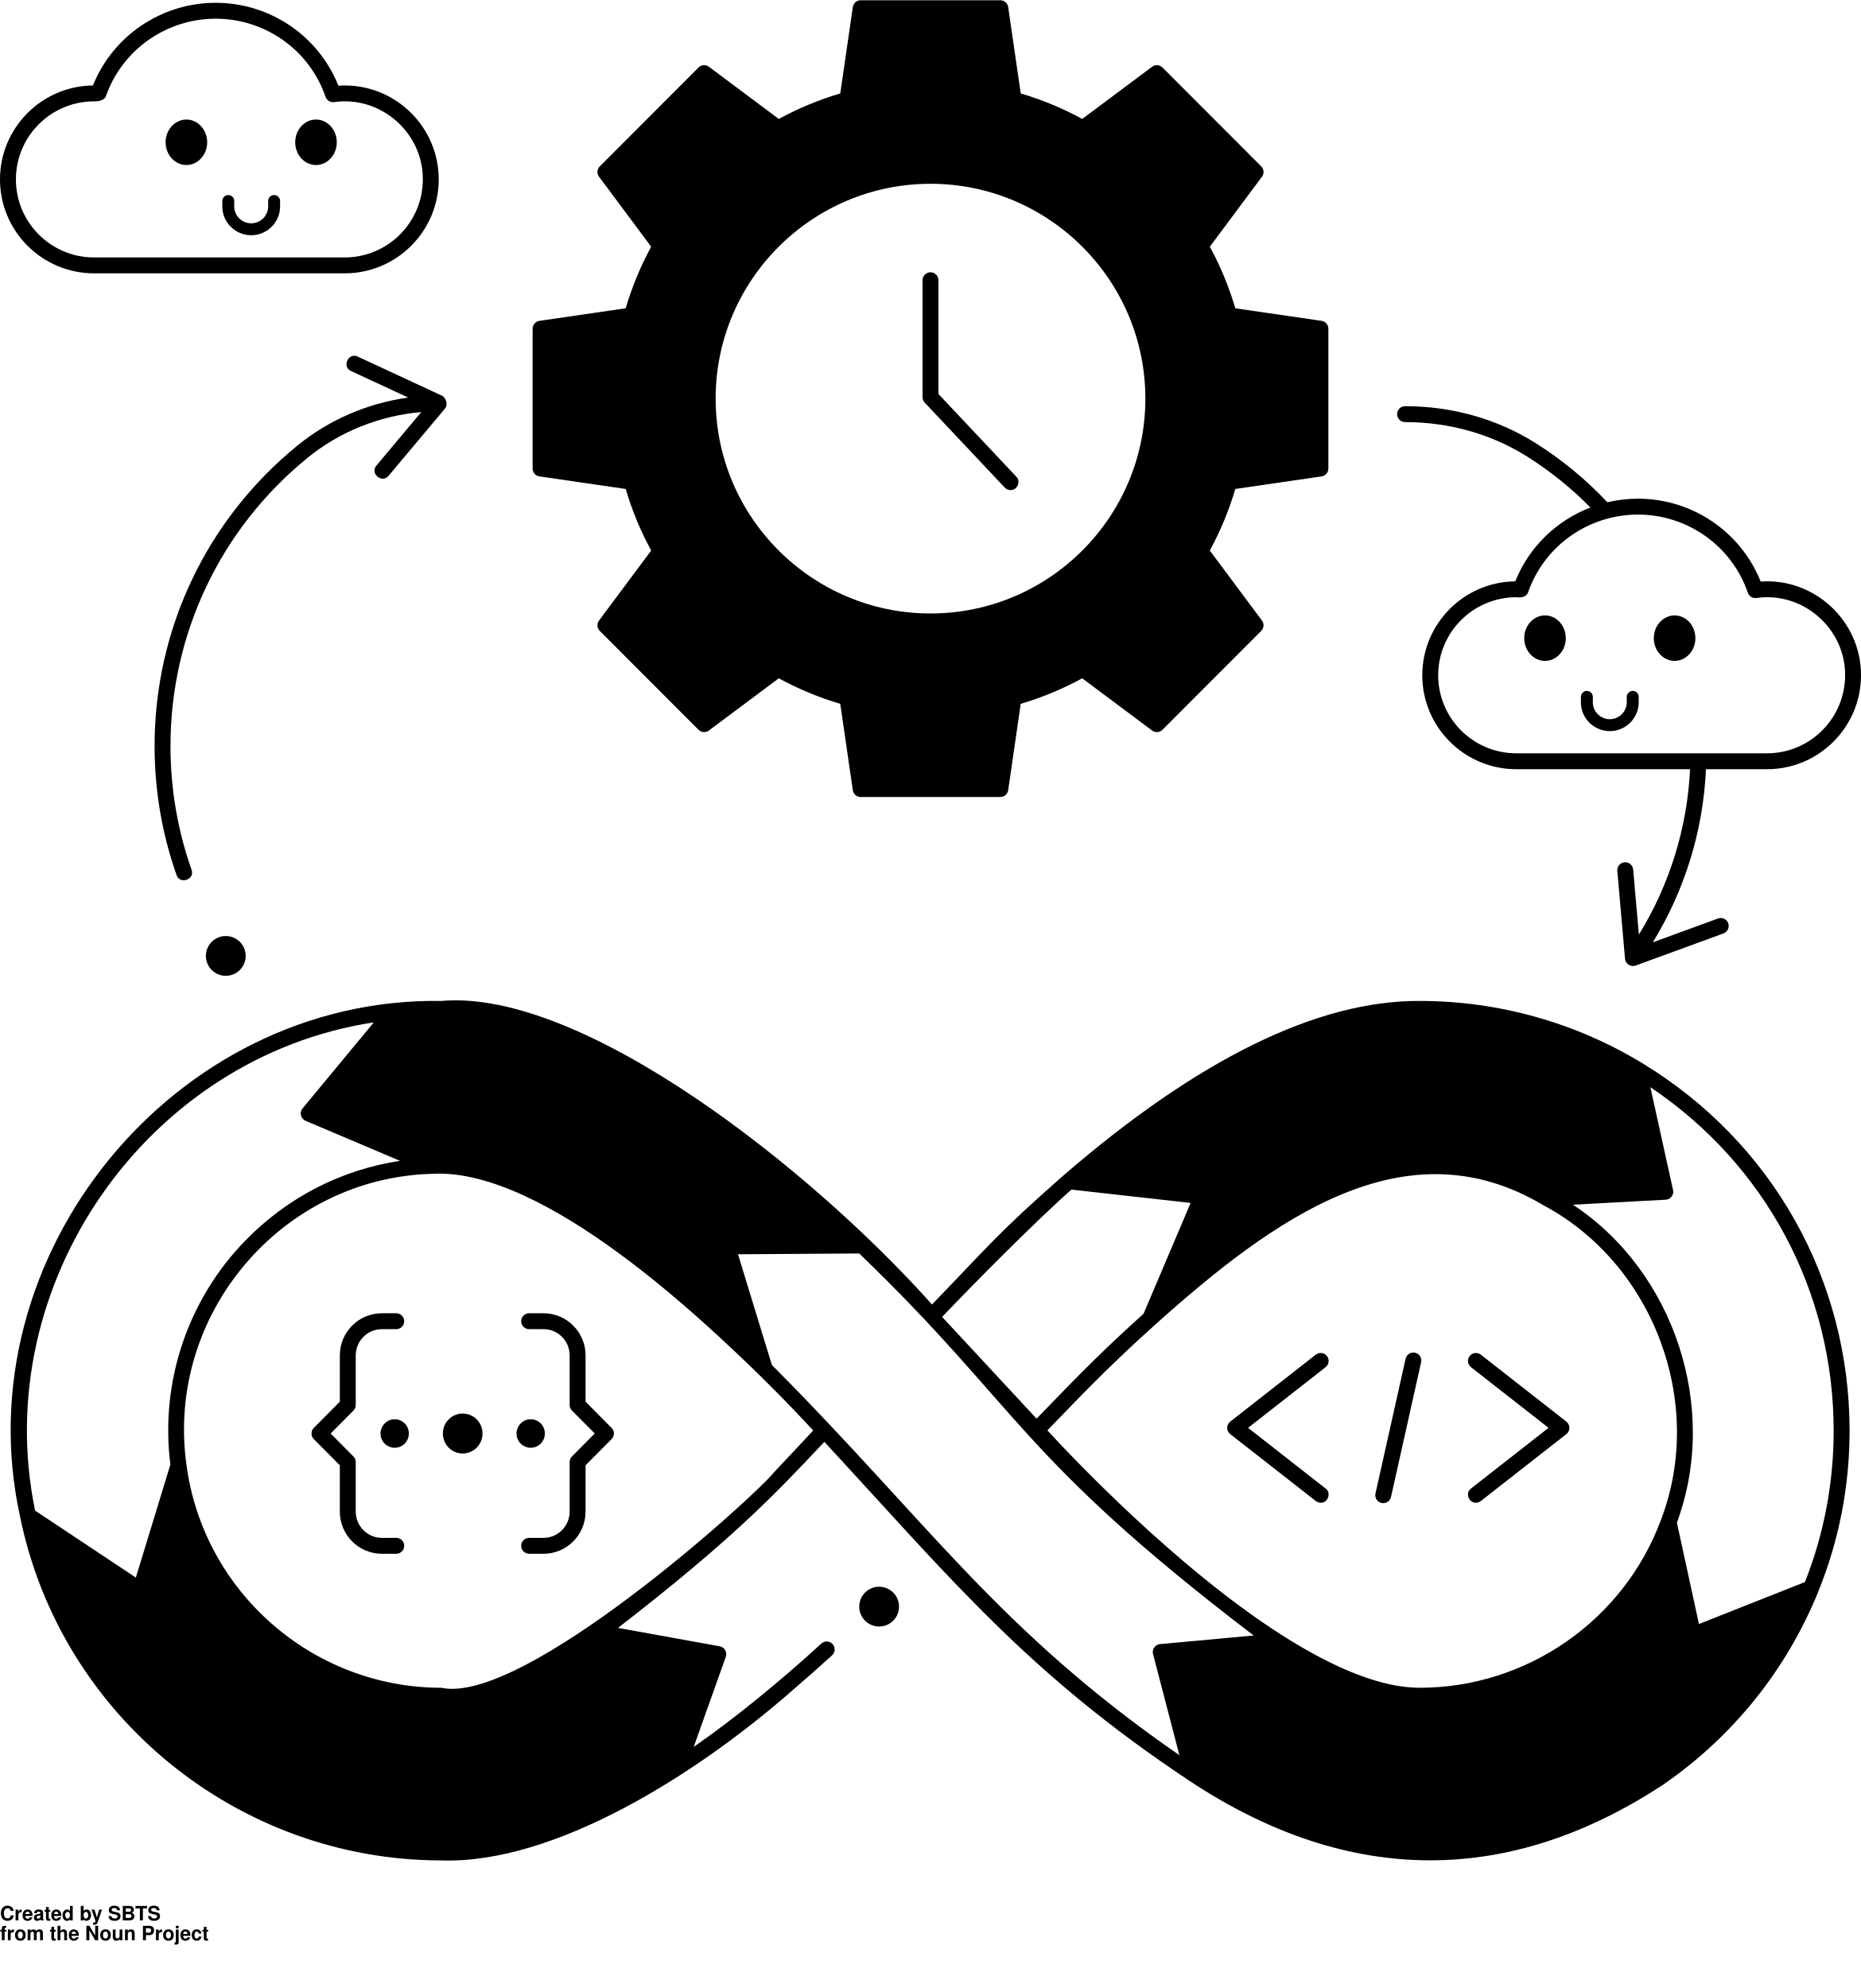
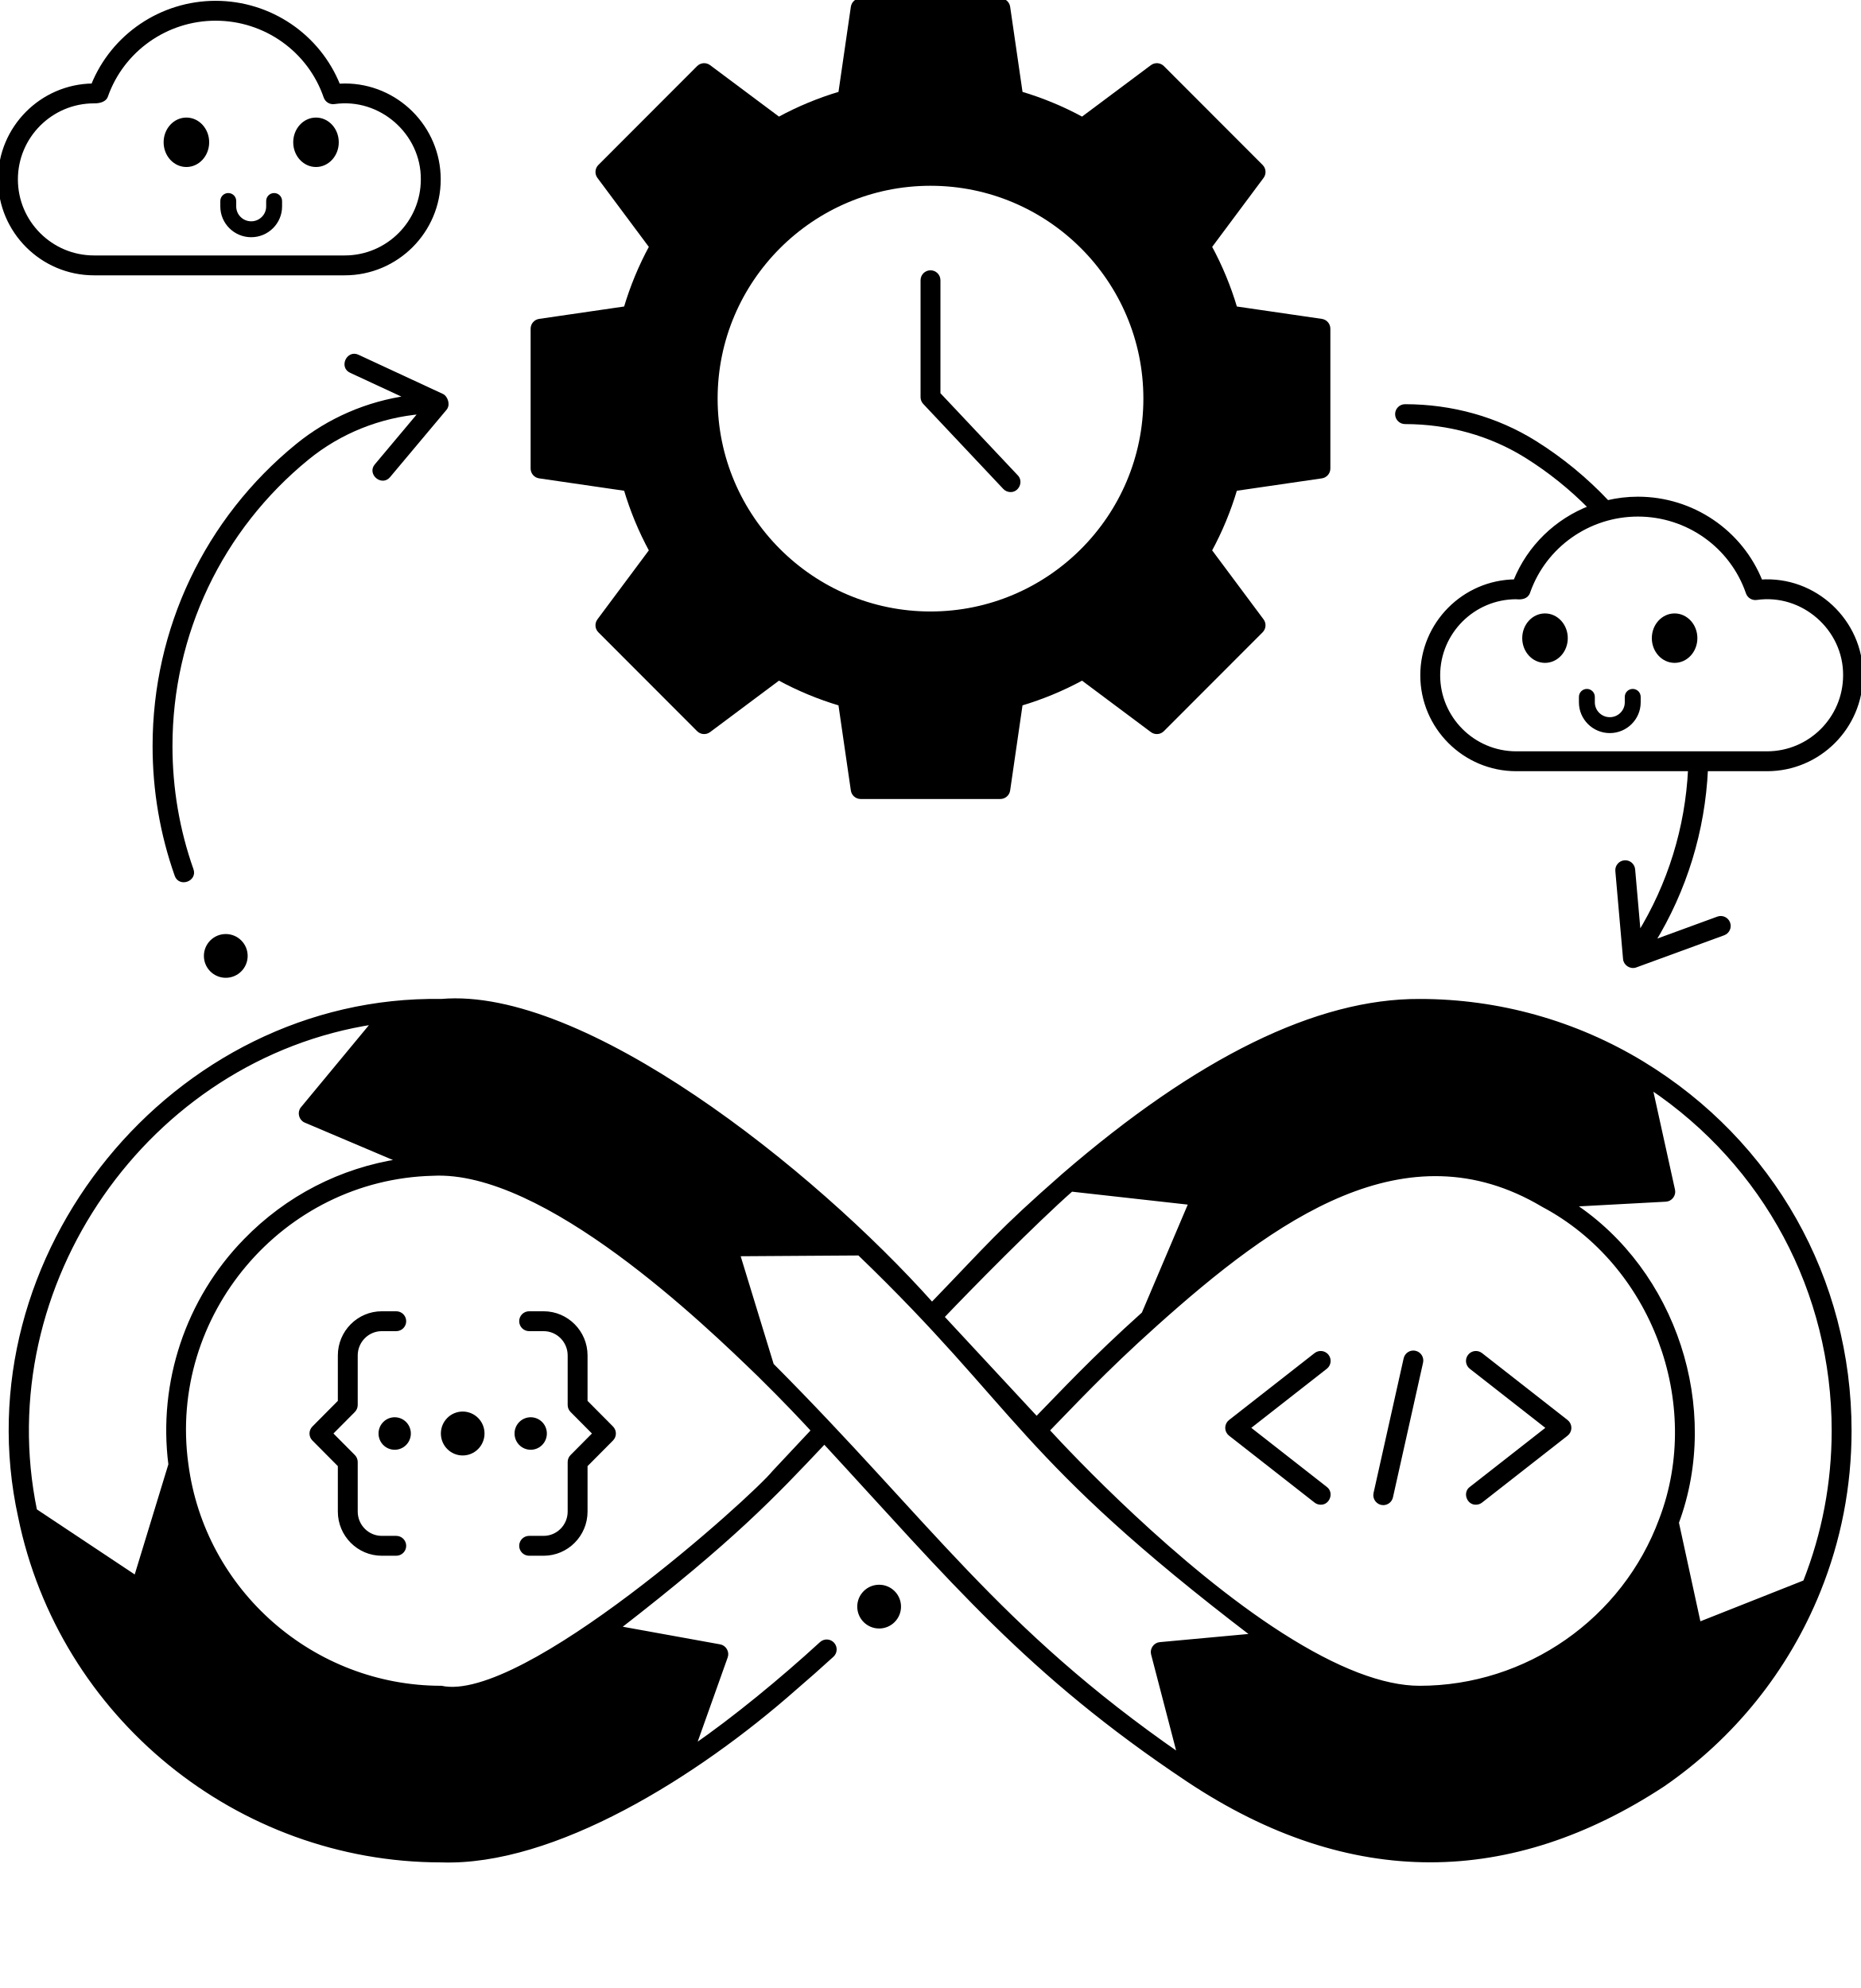
- <svg xmlns="http://www.w3.org/2000/svg" version="1.1" x="0px" y="0px" viewBox="0 0 468 500" style="enable-background:new 0 0 468 468;" xml:space="preserve">
+ <svg xmlns="http://www.w3.org/2000/svg" version="1.1" x="0px" y="0px" viewBox="0 0 468 500" stroke="currentColor" fill="currentColor" style="enable-background:new 0 0 468 468;" xml:space="preserve">
  <g>
    <g>
      <g>
        <g>
          <path d="M86.697,68.747H23.633C10.602,68.747,0,58.148,0,45.121c0-12.942,10.464-23.487,23.378-23.625      C28.388,9,40.602,0.705,54.227,0.705c13.666,0,25.875,8.313,30.872,20.848c0.54-0.039,1.074-0.058,1.599-0.058      c13.031,0,23.633,10.599,23.633,23.626S99.729,68.747,86.697,68.747z M23.633,25.495C12.808,25.495,4,34.299,4,45.121      s8.808,19.626,19.633,19.626h63.064c10.825,0,19.633-8.804,19.633-19.626c0.088-11.768-10.643-21.132-22.296-19.438      c-0.949,0.131-1.853-0.428-2.163-1.332C77.832,12.6,66.723,4.705,54.227,4.705c-12.422,0-23.51,7.833-27.591,19.492      C26.342,25.034,25.181,25.527,23.633,25.495z" />
        </g>
      </g>
      <g>
        <g>
          <g>
            <g>
              <path d="M46.875,30.067c-2.887,0-5.227,2.56-5.227,5.718s2.34,5.718,5.227,5.718c2.887,0,5.227-2.56,5.227-5.718        S49.761,30.067,46.875,30.067z" />
            </g>
          </g>
          <g>
            <g>
              <g>
                <ellipse cx="79.466" cy="35.785" rx="5.227" ry="5.718" />
              </g>
            </g>
          </g>
        </g>
        <g>
          <g>
            <path d="M63.17,59.162c-4.006,0-7.266-3.245-7.266-7.234v-1.375c0-0.829,0.672-1.5,1.5-1.5s1.5,0.671,1.5,1.5v1.375       c0,2.334,1.913,4.234,4.266,4.234s4.266-1.899,4.266-4.234v-1.375c0-0.829,0.672-1.5,1.5-1.5s1.5,0.671,1.5,1.5v1.375       C70.436,55.917,67.176,59.162,63.17,59.162z" />
          </g>
        </g>
      </g>
    </g>
    <g>
      <g>
        <g>
          <g>
            <path d="M388.534,154.783c-2.887,0-5.227,2.56-5.227,5.718s2.34,5.718,5.227,5.718c2.887,0,5.227-2.56,5.227-5.718       S391.421,154.783,388.534,154.783z" />
          </g>
        </g>
        <g>
          <g>
            <path d="M421.125,154.783c-2.887,0-5.227,2.56-5.227,5.718s2.34,5.718,5.227,5.718c2.887,0,5.227-2.56,5.227-5.718       S424.012,154.783,421.125,154.783z" />
          </g>
        </g>
      </g>
      <g>
        <g>
          <path d="M404.83,183.879c-4.006,0-7.266-3.245-7.266-7.234v-1.375c0-0.829,0.672-1.5,1.5-1.5s1.5,0.671,1.5,1.5v1.375      c0,2.334,1.913,4.234,4.266,4.234s4.266-1.899,4.266-4.234v-1.375c0-0.829,0.672-1.5,1.5-1.5s1.5,0.671,1.5,1.5v1.375      C412.096,180.634,408.836,183.879,404.83,183.879z" />
        </g>
      </g>
    </g>
    <g>
      <g>
        <path d="M111.277,99.583l-21.328-9.901c-2.339-1.127-4.053,2.57-1.684,3.628l14.389,6.68     c-10.197,1.413-19.884,5.568-27.865,12.076c-22.825,18.611-35.916,46.159-35.916,75.579c0,11.132,1.861,22.049,5.531,32.448     c0.843,2.469,4.668,1.096,3.771-1.331c-3.519-9.97-5.303-20.439-5.303-31.117c0-28.213,12.555-54.631,34.443-72.479     c8.124-6.624,18.151-10.624,28.624-11.521l-11.29,13.46c-1.695,1.963,1.421,4.584,3.064,2.57l14.253-16.993     C112.83,101.474,111.842,99.845,111.277,99.583z" />
        <g>
          <g>
            <circle cx="56.778" cy="240.422" r="5.003" />
          </g>
        </g>
      </g>
      <path d="M442.768,146.27c-4.996-12.535-17.204-20.848-30.871-20.848c-2.625,0-5.194,0.314-7.673,0.901    c-5.419-5.761-11.544-10.808-18.238-14.995c-9.59-5.998-20.879-9.167-32.646-9.167c-1.104,0-2,0.896-2,2s0.896,2,2,2    c11.017,0,21.572,2.959,30.525,8.559c5.85,3.658,11.25,7.998,16.093,12.922c-8.481,3.257-15.432,9.899-18.909,18.572    c-12.914,0.137-23.378,10.682-23.378,23.625c0,13.027,10.602,23.626,23.633,23.626h43.71    c-0.722,14.798-5.139,29.042-12.874,41.595l-1.436-16.367c-0.097-1.101-1.062-1.916-2.167-1.817    c-1.101,0.096-1.914,1.066-1.817,2.167l1.938,22.094c0.076,1.275,1.495,2.173,2.68,1.704l22.082-8.08    c1.037-0.38,1.57-1.528,1.19-2.566c-0.379-1.038-1.53-1.568-2.565-1.191l-16.405,6.003c8.065-13.145,12.655-28.056,13.377-43.541    h15.352c13.031,0,23.633-10.599,23.633-23.626C468.054,156.252,456.322,145.291,442.768,146.27z M444.367,189.464h-63.064    c-10.825,0-19.633-8.804-19.633-19.626s8.808-19.626,19.633-19.626c1.174,0.133,2.576,0.014,3.003-1.298    c4.081-11.659,15.169-19.492,27.591-19.492c12.496,0,23.605,7.896,27.644,19.647c0.31,0.903,1.213,1.461,2.164,1.332    c11.652-1.695,22.384,7.671,22.296,19.438C464,180.66,455.192,189.464,444.367,189.464z" />
    </g>
    <g>
      <g>
        <g>
          <circle cx="221.083" cy="404.079" r="5.003" />
        </g>
      </g>
      <path d="M413.084,267.448c-16.873-10.272-36.263-15.702-56.071-15.702c-25.789-0.124-55.789,14.701-89.532,43.849    c-16.341,14.338-18.538,17.423-33.106,32.494c-30.365-34.045-87.814-79.45-123.387-76.343    C43.787,250.692-9.38,315.916,5.065,381.533c10.247,50.05,54.793,86.377,105.922,86.377c28.23,0.969,64.056-21.372,88.892-43.295    c3.081-2.639,6.235-5.429,9.373-8.293c0.815-0.745,0.873-2.01,0.129-2.825c-0.743-0.815-2.009-0.874-2.826-0.129    c-10.065,9.224-21.714,18.793-32.104,25.999l8.073-22.668c0.429-1.118-0.344-2.454-1.527-2.639l-25.575-4.631    c28.907-22.404,39.122-33.241,51.888-46.793c31.998,34.644,51.073,58.118,91.455,85.026c41.121,27.39,81.456,26.136,119.391,1.26    c17.628-12.129,31.164-28.98,39.146-48.731c5.193-12.85,7.826-26.429,7.826-40.361    C465.126,321.822,445.671,287.288,413.084,267.448z M269.431,299.196l29.986,3.351l-11.837,27.867    c-12.958,11.638-20.5,19.853-26.901,26.391l-23.756-25.591C244.067,323.705,260.145,307.398,269.431,299.196z M34.162,396.775    l-25.34-16.851c-11.736-56.901,28.14-114.096,85.183-122.788l-17.916,21.639c-0.856,0.978-0.45,2.642,0.759,3.117l23.743,10.071    c-14.781,2.237-28.387,9.218-38.943,20.11c-14.479,14.862-21.428,35.652-18.8,56.263L34.162,396.775z M194.669,370.279    c-4.994,6.23-62.966,58.672-83.682,54.212c-32.378,0-59.943-24.177-64.118-56.238c-5.176-37.647,23.9-72.055,61.92-73.033    c28.318-1.518,68.813,37.66,82.144,50.572c0,0,0,0.001,0.001,0.001c6.601,6.49,11.402,11.628,13.568,13.99L194.669,370.279z     M291.717,413.51c-1.196,0.082-2.081,1.344-1.752,2.496l6.63,25.45c-45.79-31.708-63.126-58.649-102.483-98.148l-8.522-27.848    l30.485-0.2c40.602,39.075,39.739,50.701,99.194,96.081L291.717,413.51z M417.748,382.12c0,0,0,0.001,0,0.001    c-9.311,25.343-33.718,42.37-60.735,42.37c-9.248,0-20.968-4.497-34.832-13.365c-26.597-17.011-53.031-45.104-58.79-51.376    c6.566-6.702,14.104-14.928,27.195-26.662c29.758-26.675,62.847-50.617,97.481-29.991    C415.804,317.828,428.9,352.827,417.748,382.12z M453.907,397.898l-26.66,10.557l-5.545-25.505    c10.685-28.8-0.637-63.144-26.144-79.955l23.331-1.259c1.199-0.036,2.13-1.264,1.846-2.427l-5.698-25.864    c28.951,19.435,46.089,51.38,46.089,86.384C461.126,372.958,458.697,385.762,453.907,397.898z" />
      <g>
        <g>
          <g>
            <g>
              <g>
                <g>
                  <g>
                    <path d="M99.649,390.784h-3.639c-5.817,0-10.551-4.76-10.551-10.611V368.54l-6.545-6.591c-0.774-0.78-0.774-2.039,0-2.818           l6.545-6.59v-11.634c0-5.851,4.733-10.61,10.551-10.61h3.639c1.104,0,2,0.896,2,2s-0.896,2-2,2h-3.639           c-3.612,0-6.551,2.965-6.551,6.61v12.458c0,0.528-0.209,1.035-0.581,1.409l-5.727,5.766l5.727,5.767           c0.372,0.375,0.581,0.881,0.581,1.409v12.458c0,3.645,2.938,6.611,6.551,6.611h3.639c1.104,0,2,0.896,2,2           S100.754,390.784,99.649,390.784z" />
                  </g>
                </g>
              </g>
              <g>
                <g>
                  <g>
                    <path d="M136.704,390.784h-3.639c-1.104,0-2-0.896-2-2s0.896-2,2-2h3.639c3.612,0,6.552-2.966,6.552-6.611v-12.458           c0-0.528,0.209-1.035,0.581-1.409l5.727-5.767l-5.727-5.766c-0.372-0.375-0.581-0.881-0.581-1.409v-12.458           c0-3.645-2.939-6.61-6.552-6.61h-3.639c-1.104,0-2-0.896-2-2s0.896-2,2-2h3.639c5.818,0,10.552,4.76,10.552,10.61v11.634           l6.545,6.59c0.774,0.78,0.774,2.039,0,2.818l-6.545,6.591v11.633C147.256,386.024,142.522,390.784,136.704,390.784z" />
                  </g>
                </g>
              </g>
            </g>
            <g>
              <g>
                <ellipse cx="116.358" cy="360.54" rx="4.988" ry="5.023" />
              </g>
            </g>
            <g>
              <g>
                <ellipse cx="99.256" cy="360.54" rx="3.563" ry="3.588" />
              </g>
            </g>
            <g>
              <g>
                <ellipse cx="133.46" cy="360.54" rx="3.563" ry="3.588" />
              </g>
            </g>
          </g>
        </g>
        <g>
          <g>
            <g>
              <path d="M332.124,377.946c-0.432,0-0.865-0.139-1.231-0.425l-21.51-16.83c-0.484-0.379-0.768-0.96-0.768-1.575        s0.283-1.196,0.768-1.575l21.51-16.83c0.87-0.68,2.126-0.528,2.808,0.343c0.681,0.87,0.527,2.127-0.343,2.808l-19.496,15.254        l19.496,15.254C334.865,375.465,333.948,378.015,332.124,377.946z" />
            </g>
          </g>
          <g>
            <g>
              <path d="M371.161,377.946c-1.824,0.069-2.74-2.482-1.233-3.575l19.496-15.254l-19.496-15.254        c-0.87-0.681-1.023-1.938-0.343-2.808c0.682-0.87,1.938-1.022,2.808-0.343l21.509,16.83c0.484,0.379,0.768,0.96,0.768,1.575        s-0.283,1.196-0.768,1.575l-21.509,16.83C372.026,377.807,371.593,377.946,371.161,377.946z" />
            </g>
          </g>
          <g>
            <g>
              <path d="M347.858,378.056c-1.261,0.014-2.245-1.206-1.954-2.437l7.571-33.879c0.241-1.078,1.308-1.759,2.389-1.516        c1.078,0.241,1.756,1.31,1.516,2.388l-7.571,33.879C349.601,377.423,348.774,378.056,347.858,378.056z" />
            </g>
          </g>
        </g>
      </g>
      <g>
        <path d="M332.348,80.698l-21.691-3.161c-1.586-5.369-3.737-10.568-6.411-15.488l13.111-17.601     c0.593-0.796,0.513-1.906-0.188-2.608L292.34,16.977c-0.703-0.703-1.814-0.786-2.612-0.189l-17.573,13.128     c-4.911-2.676-10.101-4.83-15.462-6.418l-3.156-21.726c-0.144-0.983-0.986-1.712-1.979-1.712h-35.113     c-0.993,0-1.836,0.729-1.979,1.712l-3.156,21.726c-5.361,1.588-10.551,3.742-15.462,6.418l-17.573-13.128     c-0.798-0.596-1.91-0.513-2.612,0.189L150.832,41.84c-0.701,0.702-0.781,1.812-0.188,2.608l13.111,17.601     c-2.674,4.92-4.825,10.12-6.411,15.488l-21.691,3.161c-0.983,0.143-1.712,0.986-1.712,1.979v35.162     c0,0.993,0.729,1.836,1.712,1.979l21.691,3.161c1.586,5.37,3.737,10.568,6.411,15.488l-13.111,17.602     c-0.593,0.796-0.513,1.906,0.188,2.608l24.828,24.863c0.701,0.703,1.813,0.785,2.612,0.189l17.573-13.128     c4.911,2.676,10.101,4.83,15.462,6.418l3.156,21.725c0.144,0.983,0.986,1.712,1.979,1.712h35.113     c0.993,0,1.836-0.729,1.979-1.712l3.156-21.725c5.361-1.588,10.551-3.742,15.462-6.418l17.573,13.128     c0.799,0.597,1.91,0.514,2.612-0.189l24.828-24.863c0.701-0.702,0.781-1.812,0.188-2.608l-13.111-17.602     c2.674-4.919,4.825-10.118,6.411-15.488l21.691-3.161c0.983-0.143,1.712-0.986,1.712-1.979V82.677     C334.06,81.684,333.331,80.841,332.348,80.698z M288.034,100.258c0,29.795-24.239,54.035-54.034,54.035     s-54.034-24.24-54.034-54.035S204.205,46.224,234,46.224S288.034,70.463,288.034,100.258z" />
        <g>
          <g>
            <path d="M254.124,123.259c-0.531,0-1.063-0.211-1.456-0.629l-20.124-21.369C232.194,100.89,232,100.4,232,99.89V70.482       c0-1.104,0.896-2,2-2s2,0.896,2,2v28.614l19.58,20.792C256.797,121.095,255.808,123.318,254.124,123.259z" />
          </g>
        </g>
      </g>
    </g>
  </g>
-   <text x="0" y="483" fill="#000000" font-size="5px" font-weight="bold" font-family="'Helvetica Neue', Helvetica, Arial-Unicode, Arial, Sans-serif">Created by SBTS</text>
-   <text x="0" y="488" fill="#000000" font-size="5px" font-weight="bold" font-family="'Helvetica Neue', Helvetica, Arial-Unicode, Arial, Sans-serif">from the Noun Project</text>
</svg>
